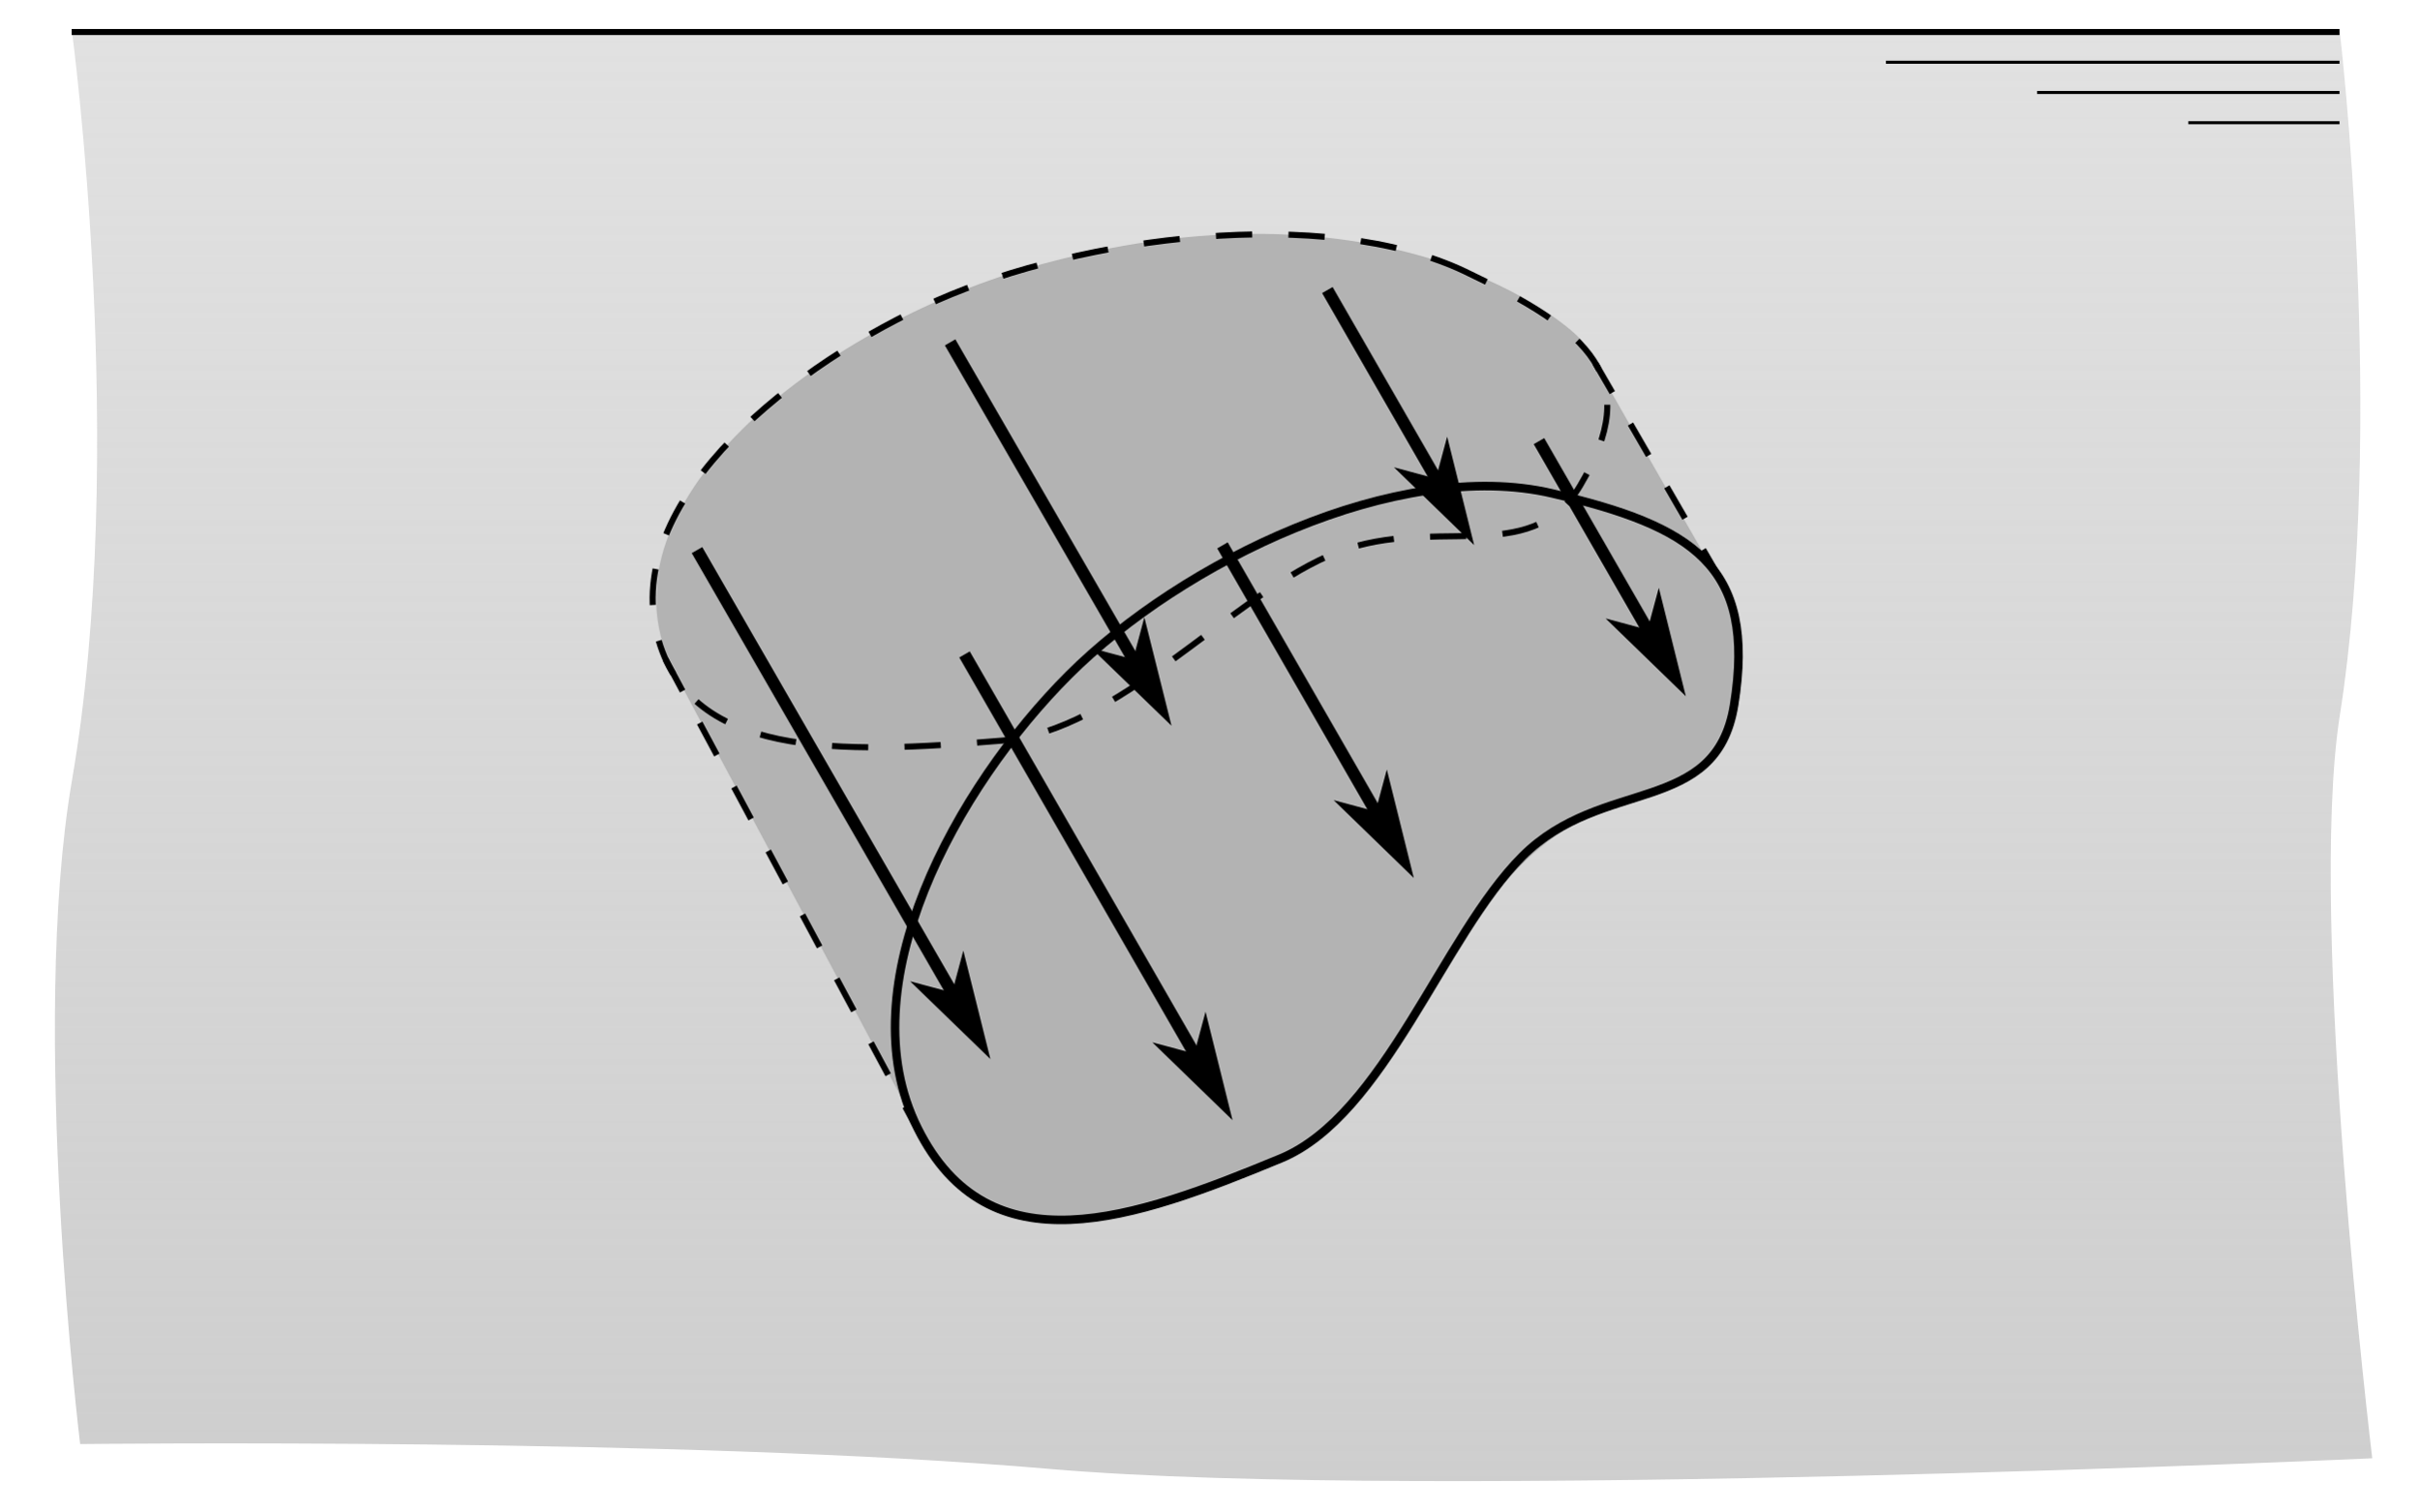
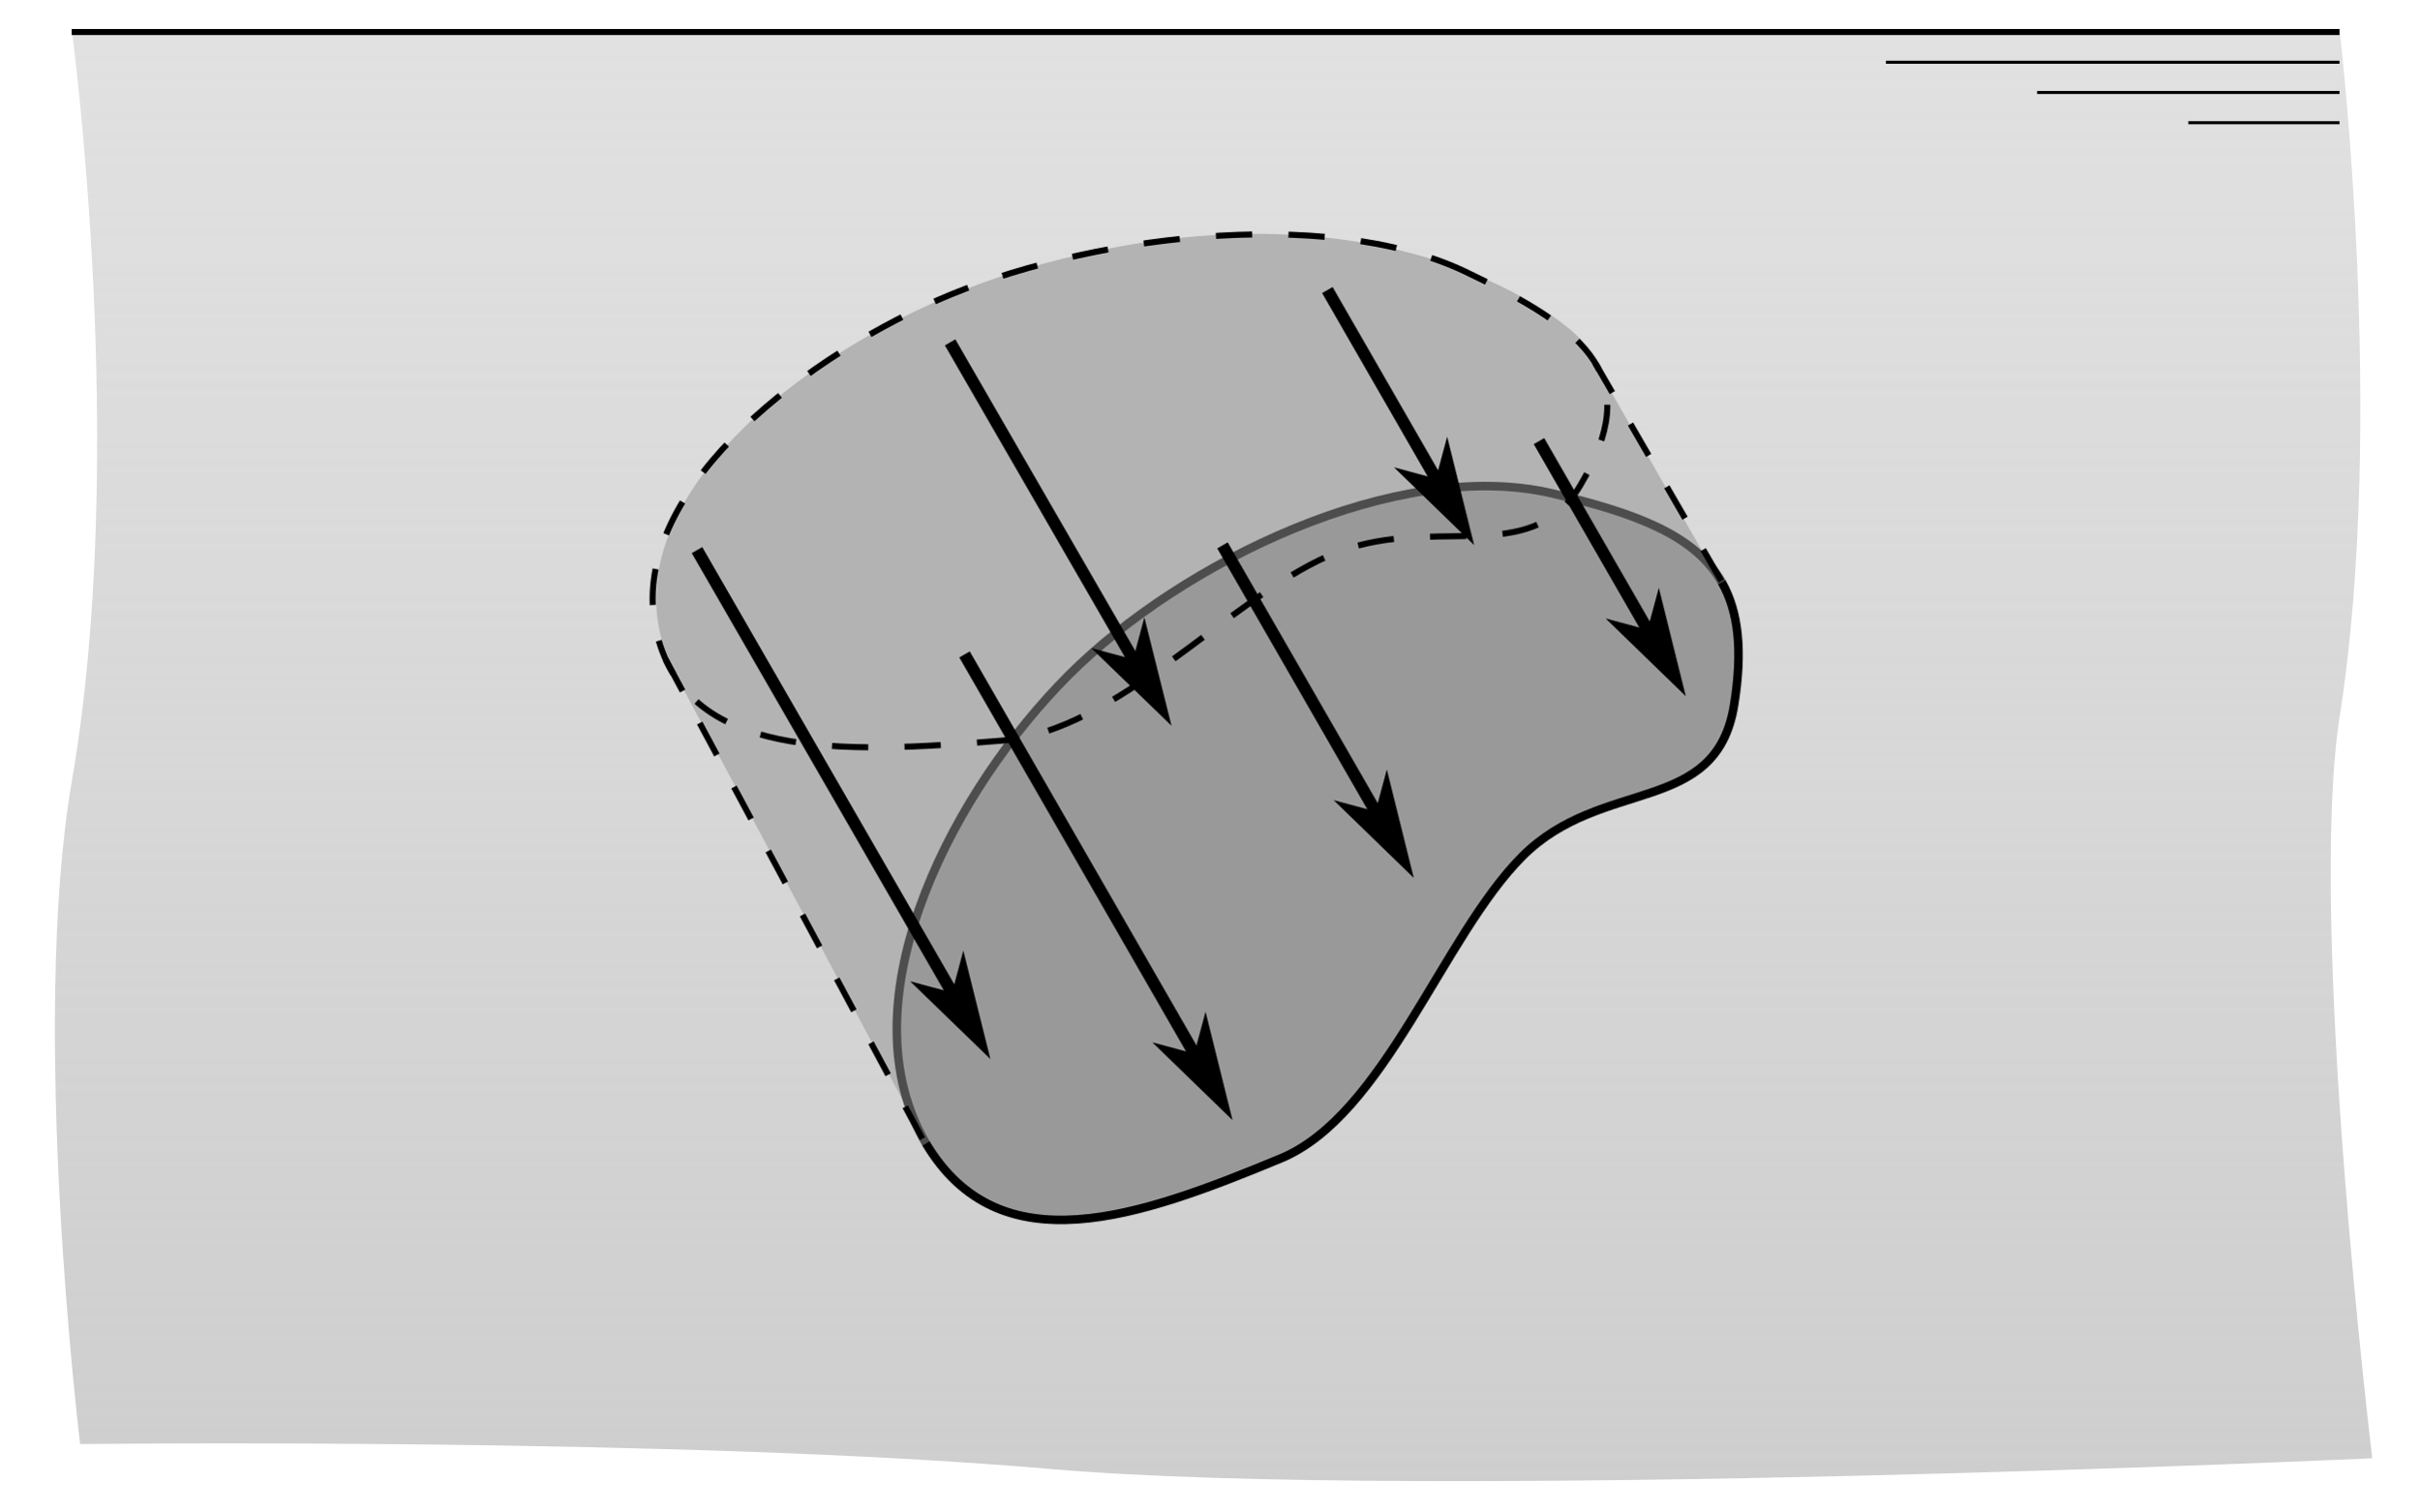
<svg xmlns="http://www.w3.org/2000/svg" xmlns:xlink="http://www.w3.org/1999/xlink" width="283.465" height="177.165" id="svg3041" version="1.1">
  <defs id="defs3043">
    <marker orient="auto" refY="0" refX="0" id="Arrow1Mstart" style="overflow:visible">
      <path id="path6290" d="M 0,0 5,-5 -12.5,0 5,5 0,0 z" style="fill-rule:evenodd;stroke:#000000;stroke-width:1pt;marker-start:none" transform="matrix(0.4,0,0,0.4,4,0)" />
    </marker>
    <marker orient="auto" refY="0" refX="0" id="Arrow1Mend" style="overflow:visible">
      <path id="path3773" d="M 0,0 5,-5 -12.5,0 5,5 0,0 z" style="fill-rule:evenodd;stroke:#000000;stroke-width:1pt;marker-start:none" transform="matrix(-0.4,0,0,-0.4,-4,0)" />
    </marker>
    <marker orient="auto" refY="0" refX="0" id="marker3045" style="overflow:visible">
      <path id="path3047" d="M 0,0 5,-5 -12.5,0 5,5 0,0 z" style="fill-rule:evenodd;stroke:#000000;stroke-width:1pt;marker-start:none" transform="matrix(-0.4,0,0,-0.4,-4,0)" />
    </marker>
    <marker orient="auto" refY="0" refX="0" id="marker3049" style="overflow:visible">
      <path id="path3051" d="M 0,0 5,-5 -12.5,0 5,5 0,0 z" style="fill-rule:evenodd;stroke:#000000;stroke-width:1pt;marker-start:none" transform="matrix(-0.4,0,0,-0.4,-4,0)" />
    </marker>
    <linearGradient xlink:href="#linearGradient6221" id="linearGradient6227" x1="141.732" y1="354.331" x2="141.732" y2="124.016" gradientUnits="userSpaceOnUse" gradientTransform="matrix(1,0,0,0.9411967,-8.492543,738.2991)" />
    <linearGradient id="linearGradient6221">
      <stop style="stop-color:#cccccc;stop-opacity:1;" offset="0" id="stop6223" />
      <stop style="stop-color:#cccccc;stop-opacity:0.588;" offset="1" id="stop6225" />
    </linearGradient>
    <linearGradient y2="124.016" x2="141.732" y1="354.331" x1="141.732" gradientTransform="matrix(1.074157,0,0,0.8256705,-10.59951,776.5127)" gradientUnits="userSpaceOnUse" id="linearGradient3075" xlink:href="#linearGradient6221" />
    <marker orient="auto" refY="0" refX="0" id="Arrow1Mend-1" style="overflow:visible">
      <path id="path3773-7" d="M 0,0 5,-5 -12.5,0 5,5 0,0 z" style="fill-rule:evenodd;stroke:#000000;stroke-width:1pt;marker-start:none" transform="matrix(-0.4,0,0,-0.4,-4,0)" />
    </marker>
    <marker orient="auto" refY="0" refX="0" id="Arrow1Mend-4" style="overflow:visible">
      <path id="path3773-0" d="M 0,0 5,-5 -12.5,0 5,5 0,0 z" style="fill-rule:evenodd;stroke:#000000;stroke-width:1pt;marker-start:none" transform="matrix(-0.4,0,0,-0.4,-4,0)" />
    </marker>
    <marker orient="auto" refY="0" refX="0" id="marker4069" style="overflow:visible">
      <path id="path4071" d="M 0,0 5,-5 -12.5,0 5,5 0,0 z" style="fill-rule:evenodd;stroke:#000000;stroke-width:1pt;marker-start:none" transform="matrix(-0.4,0,0,-0.4,-4,0)" />
    </marker>
    <marker orient="auto" refY="0" refX="0" id="marker4073" style="overflow:visible">
      <path id="path4075" d="M 0,0 5,-5 -12.5,0 5,5 0,0 z" style="fill-rule:evenodd;stroke:#000000;stroke-width:1pt;marker-start:none" transform="matrix(-0.4,0,0,-0.4,-4,0)" />
    </marker>
    <marker orient="auto" refY="0" refX="0" id="marker4077" style="overflow:visible">
      <path id="path4079" d="M 0,0 5,-5 -12.5,0 5,5 0,0 z" style="fill-rule:evenodd;stroke:#000000;stroke-width:1pt;marker-start:none" transform="matrix(-0.4,0,0,-0.4,-4,0)" />
    </marker>
    <marker orient="auto" refY="0" refX="0" id="marker4081" style="overflow:visible">
      <path id="path4083" d="M 0,0 5,-5 -12.5,0 5,5 0,0 z" style="fill-rule:evenodd;stroke:#000000;stroke-width:1pt;marker-start:none" transform="matrix(-0.4,0,0,-0.4,-4,0)" />
    </marker>
    <marker orient="auto" refY="0" refX="0" id="marker4085" style="overflow:visible">
      <path id="path4087" d="M 0,0 5,-5 -12.5,0 5,5 0,0 z" style="fill-rule:evenodd;stroke:#000000;stroke-width:1pt;marker-start:none" transform="matrix(-0.4,0,0,-0.4,-4,0)" />
    </marker>
  </defs>
  <g id="layer1" transform="translate(0,-875.1968)">
    <path style="fill:url(#linearGradient3075);fill-opacity:1;stroke:none" d="m 8.431,878.909 265.748,0 c 0,0 5.425,45.631 0,80.18 -3.801,24.204 3.806,87.035 3.806,87.035 0,0 -110.789,5.074 -154.914,1.251 -43.319,-3.753 -113.681,-2.919 -113.681,-2.919 0,0 -5.961,-48.776 -0.959,-77.779 6.646,-38.535 0,-87.768 0,-87.768 z" id="path6203" />
-     <g id="g6251" transform="translate(18.39927,54.75967)">
-       <path id="path6205" d="m -10,824.19 265.748,0" style="fill:none;stroke:#000000;stroke-width:0.709;stroke-linecap:butt;stroke-linejoin:miter;stroke-miterlimit:4;stroke-opacity:1;stroke-dasharray:none" />
-       <path id="path6207" d="m 202.598,827.733 53.15,0" style="fill:none;stroke:#000000;stroke-width:0.354;stroke-linecap:butt;stroke-linejoin:miter;stroke-miterlimit:4;stroke-opacity:1;stroke-dasharray:none" />
-       <path style="fill:none;stroke:#000000;stroke-width:0.354;stroke-linecap:butt;stroke-linejoin:miter;stroke-miterlimit:4;stroke-opacity:1;stroke-dasharray:none" d="m 220.315,831.277 35.433,0" id="path6209" />
-       <path id="path6211" d="m 238.031,834.82 17.717,0" style="fill:none;stroke:#000000;stroke-width:0.354;stroke-linecap:butt;stroke-linejoin:miter;stroke-miterlimit:4;stroke-opacity:1;stroke-dasharray:none" />
-     </g>
    <g id="g3220" transform="translate(-16.47933,25.95323)">
-       <path transform="translate(0,698.0314)" id="path3218" d="m 124.016,283.465 c -28.346,-53.15 0,0 -28.346,-53.15 -10.554,-19.789 17.254,-40.789 41.298,-47.698 42.118,-12.103 63.993,6.953 65.001,8.722 14.205,24.923 0,0 14.173,24.803 6.338,11.092 7.104,24.798 -7.087,28.346 -24.307,6.078 -24.096,34.624 -42.52,42.52 -24.803,10.63 -35.827,9.006 -42.52,-3.543 z" style="fill:#b3b3b3;stroke:none" />
-       <path transform="translate(0,698.0314)" id="path3144" d="m 198.425,209.055 c -18.175,-4.291 -43.488,8.055 -56.693,21.26 -13.205,13.205 -26.068,36.446 -17.717,53.15 8.352,16.703 25.266,10.69 42.52,3.543 12.2,-5.053 19.009,-26.096 28.346,-35.433 9.337,-9.337 22.688,-4.682 24.803,-17.717 2.676,-16.488 -5.003,-20.966 -21.26,-24.803 z" style="fill:none;stroke:#000000;stroke-width:1px;stroke-linecap:butt;stroke-linejoin:miter;stroke-opacity:1" />
+       <path transform="translate(0,698.0314)" id="path3218" d="m 124.016,283.465 c -28.346,-53.15 0,0 -28.346,-53.15 -10.554,-19.789 17.254,-40.789 41.298,-47.698 42.118,-12.103 63.993,6.953 65.001,8.722 14.205,24.923 0,0 14.173,24.803 6.338,11.092 3.316,20 -10.875,23.548 -24.307,6.078 -21.824,34.371 -40.247,42.267 -24.803,10.63 -34.312,14.057 -41.004,1.507 z" style="fill:#b3b3b3;stroke:none" />
+       <path transform="translate(0,698.0314)" id="path3144" d="m 198.425,209.055 c -18.175,-4.291 -43.488,8.055 -56.693,21.26 -13.205,13.205 -26.068,36.446 -17.717,53.15 8.352,16.703 25.266,10.69 42.52,3.543 12.2,-5.053 19.009,-26.096 28.346,-35.433 9.337,-9.337 22.688,-4.682 24.803,-17.717 2.676,-16.488 -5.003,-20.966 -21.26,-24.803 z" style="fill:#999999;stroke:none;stroke-width:1px;stroke-linecap:butt;stroke-linejoin:miter;stroke-opacity:1" />
+       <path style="fill:none;stroke:#4d4d4d;stroke-width:1px;stroke-linecap:butt;stroke-linejoin:miter;stroke-opacity:1" d="m 218.253,219.473 c -3.105,-5.466 -9.851,-8.062 -19.828,-10.418 -18.175,-4.291 -43.488,8.055 -56.693,21.26 -13.205,13.205 -25.831,36.857 -17.48,53.56 0.241,0.483 0.49,0.947 0.745,1.392" id="path3048" transform="translate(0,698.0314)" />
      <path style="fill:none;stroke:#000000;stroke-width:1.417;stroke-linecap:butt;stroke-linejoin:miter;stroke-miterlimit:4;stroke-opacity:1;stroke-dasharray:none;marker-end:url(#Arrow1Mend)" d="M 172.022,883.237 187.831,910.714" id="path5096" />
      <path id="path3202" d="m 196.819,900.944 15.815,27.486" style="fill:none;stroke:#000000;stroke-width:1.417;stroke-linecap:butt;stroke-linejoin:miter;stroke-miterlimit:4;stroke-opacity:1;stroke-dasharray:none;marker-end:url(#Arrow1Mend)" />
      <path style="fill:none;stroke:#000000;stroke-width:1.417;stroke-linecap:butt;stroke-linejoin:miter;stroke-miterlimit:4;stroke-opacity:1;stroke-dasharray:none;marker-end:url(#Arrow1Mend)" d="M 127.813,889.37 152.362,931.89" id="path3204" />
      <path id="path3206" d="m 159.731,913.167 21.028,36.562" style="fill:none;stroke:#000000;stroke-width:1.417;stroke-linecap:butt;stroke-linejoin:miter;stroke-miterlimit:4;stroke-opacity:1;stroke-dasharray:none;marker-end:url(#Arrow1Mend)" />
      <path style="fill:none;stroke:#000000;stroke-width:1.417;stroke-linecap:butt;stroke-linejoin:miter;stroke-miterlimit:4;stroke-opacity:1;stroke-dasharray:none;marker-end:url(#Arrow1Mend)" d="m 98.154,913.721 32.985,57.236" id="path3208" />
      <path id="path3210" d="m 129.503,925.949 30.014,52.169" style="fill:none;stroke:#000000;stroke-width:1.417;stroke-linecap:butt;stroke-linejoin:miter;stroke-miterlimit:4;stroke-opacity:1;stroke-dasharray:none;marker-end:url(#Arrow1Mend)" />
      <path style="fill:none;stroke:#000000;stroke-width:0.709;stroke-linecap:butt;stroke-linejoin:miter;stroke-miterlimit:4;stroke-opacity:1;stroke-dasharray:4.252, 4.252;stroke-dashoffset:0" d="m 188.137,881.056 c -16.536,-7.856 -44.968,-4.056 -61.796,3.369 -16.828,7.425 -36.281,23.008 -33.028,38.471 3.253,15.463 21.593,14.723 40.599,13.154 13.439,-1.11 26.314,-16.391 38.214,-21.641 11.899,-5.25 23.602,1.73 29.518,-8.245 7.483,-12.618 1.283,-18.081 -13.507,-25.108 z" id="path3231" />
+       <path style="fill:none;stroke:#000000;stroke-width:1px;stroke-linecap:butt;stroke-linejoin:miter;stroke-opacity:1" d="m 124.982,285.234 c 8.643,14.485 24.941,8.655 41.553,1.774 12.2,-5.053 19.009,-26.096 28.346,-35.433 9.337,-9.337 22.688,-4.682 24.803,-17.717 1.036,-6.386 0.519,-10.97 -1.447,-14.413" id="path3045" transform="translate(0,698.0314)" />
+     </g>
+     <g id="g6251" transform="translate(18.39927,54.75967)">
+       <path id="path6205" d="m -10,824.19 265.748,0" style="fill:none;stroke:#000000;stroke-width:0.709;stroke-linecap:butt;stroke-linejoin:miter;stroke-miterlimit:4;stroke-opacity:1;stroke-dasharray:none" />
+       <path id="path6207" d="m 202.598,827.733 53.15,0" style="fill:none;stroke:#000000;stroke-width:0.354;stroke-linecap:butt;stroke-linejoin:miter;stroke-miterlimit:4;stroke-opacity:1;stroke-dasharray:none" />
+       <path style="fill:none;stroke:#000000;stroke-width:0.354;stroke-linecap:butt;stroke-linejoin:miter;stroke-miterlimit:4;stroke-opacity:1;stroke-dasharray:none" d="m 220.315,831.277 35.433,0" id="path6209" />
+       <path id="path6211" d="m 238.031,834.82 17.717,0" style="fill:none;stroke:#000000;stroke-width:0.354;stroke-linecap:butt;stroke-linejoin:miter;stroke-miterlimit:4;stroke-opacity:1;stroke-dasharray:none" />
    </g>
    <path style="fill:none;stroke:#000000;stroke-width:0.709;stroke-linecap:butt;stroke-linejoin:miter;stroke-miterlimit:4;stroke-opacity:1;stroke-dasharray:4.252, 4.252;stroke-dashoffset:0" d="M 108.086,133.476 77.892,77.097" id="path4053" transform="translate(0,875.1968)" />
    <path id="path4055" d="M 201.715,943.297 186.965,917.808" style="fill:none;stroke:#000000;stroke-width:0.709;stroke-linecap:butt;stroke-linejoin:miter;stroke-miterlimit:4;stroke-opacity:1;stroke-dasharray:4.252, 4.252;stroke-dashoffset:0" />
  </g>
  <g id="layer2" style="display:none">
    <g transform="translate(-16.15865,-849.5522)" id="g4031">
      <path style="fill:#b3b3b3;stroke:none" d="m 124.016,283.465 c -28.346,-53.15 0,0 -28.346,-53.15 -14.914,-27.964 17.236,-37.084 38.976,-42.52 14.173,-3.543 57.072,-14.395 67.323,3.543 14.173,24.803 0,0 14.173,24.803 6.338,11.092 7.104,24.798 -7.087,28.346 -24.307,6.078 -24.096,34.624 -42.52,42.52 -24.803,10.63 -35.827,9.006 -42.52,-3.543 z" id="path4033" transform="translate(0,698.0314)" />
      <path style="fill:none;stroke:#000000;stroke-width:1px;stroke-linecap:butt;stroke-linejoin:miter;stroke-opacity:1" d="m 198.425,209.055 c -18.175,-4.291 -43.488,8.055 -56.693,21.26 -13.205,13.205 -26.068,36.446 -17.717,53.15 8.352,16.703 25.266,10.69 42.52,3.543 12.2,-5.053 19.009,-26.096 28.346,-35.433 9.337,-9.337 22.688,-4.682 24.803,-17.717 2.676,-16.488 -5.003,-20.966 -21.26,-24.803 z" id="path4035" transform="translate(0,698.0314)" />
      <path id="path4037" d="M 172.022,883.237 187.831,910.714" style="fill:none;stroke:#000000;stroke-width:1.417;stroke-linecap:butt;stroke-linejoin:miter;stroke-miterlimit:4;stroke-opacity:1;stroke-dasharray:none;marker-end:url(#Arrow1Mend)" />
      <path style="fill:none;stroke:#000000;stroke-width:1.417;stroke-linecap:butt;stroke-linejoin:miter;stroke-miterlimit:4;stroke-opacity:1;stroke-dasharray:none;marker-end:url(#Arrow1Mend)" d="m 195.034,897.923 17.565,30.423" id="path4039" />
      <path id="path4041" d="M 127.813,889.37 152.362,931.89" style="fill:none;stroke:#000000;stroke-width:1.417;stroke-linecap:butt;stroke-linejoin:miter;stroke-miterlimit:4;stroke-opacity:1;stroke-dasharray:none;marker-end:url(#Arrow1Mend)" />
      <path style="fill:none;stroke:#000000;stroke-width:1.417;stroke-linecap:butt;stroke-linejoin:miter;stroke-miterlimit:4;stroke-opacity:1;stroke-dasharray:none;marker-end:url(#Arrow1Mend)" d="m 156.16,907.087 24.549,42.52" id="path4043" />
      <path id="path4045" d="m 96.486,910.863 34.637,60.052" style="fill:none;stroke:#000000;stroke-width:1.417;stroke-linecap:butt;stroke-linejoin:miter;stroke-miterlimit:4;stroke-opacity:1;stroke-dasharray:none;marker-end:url(#Arrow1Mend)" />
      <path style="fill:none;stroke:#000000;stroke-width:1.417;stroke-linecap:butt;stroke-linejoin:miter;stroke-miterlimit:4;stroke-opacity:1;stroke-dasharray:none;marker-end:url(#Arrow1Mend)" d="m 124.503,917.387 34.963,60.609" id="path4047" />
      <path id="path4049" style="fill:none;stroke:#000000;stroke-width:0.709;stroke-linecap:butt;stroke-linejoin:miter;stroke-miterlimit:4;stroke-opacity:1;stroke-dasharray:4.252, 4.252;stroke-dashoffset:0" d="M 216.142,914.173 201.969,889.37 c -8.099,-14.173 -39.466,-10.63 -67.323,-3.543 -27.857,7.087 -52.205,17.717 -38.976,42.52 l 28.346,53.15" />
    </g>
  </g>
</svg>
